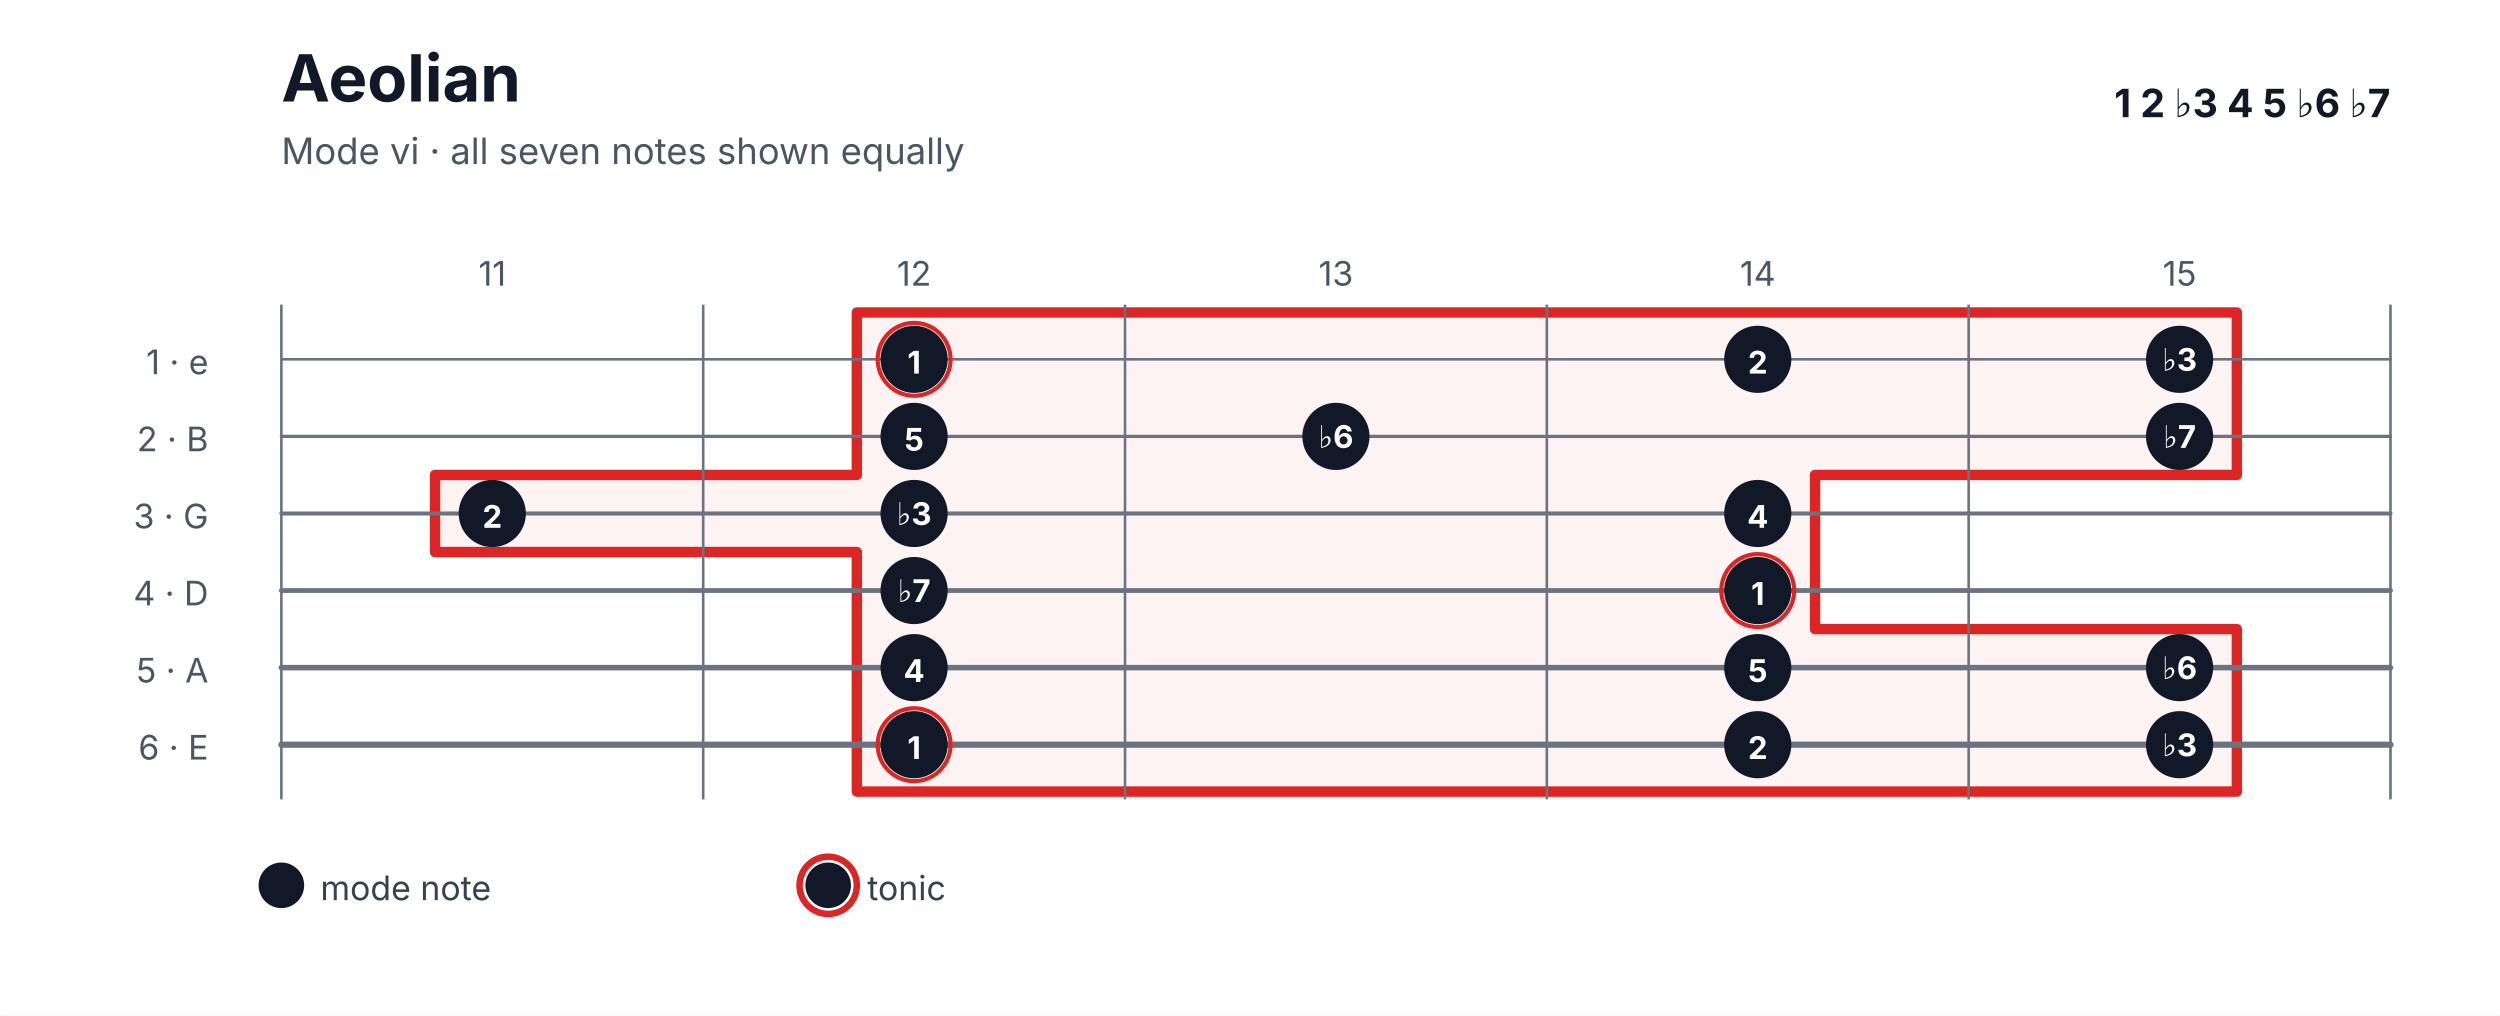
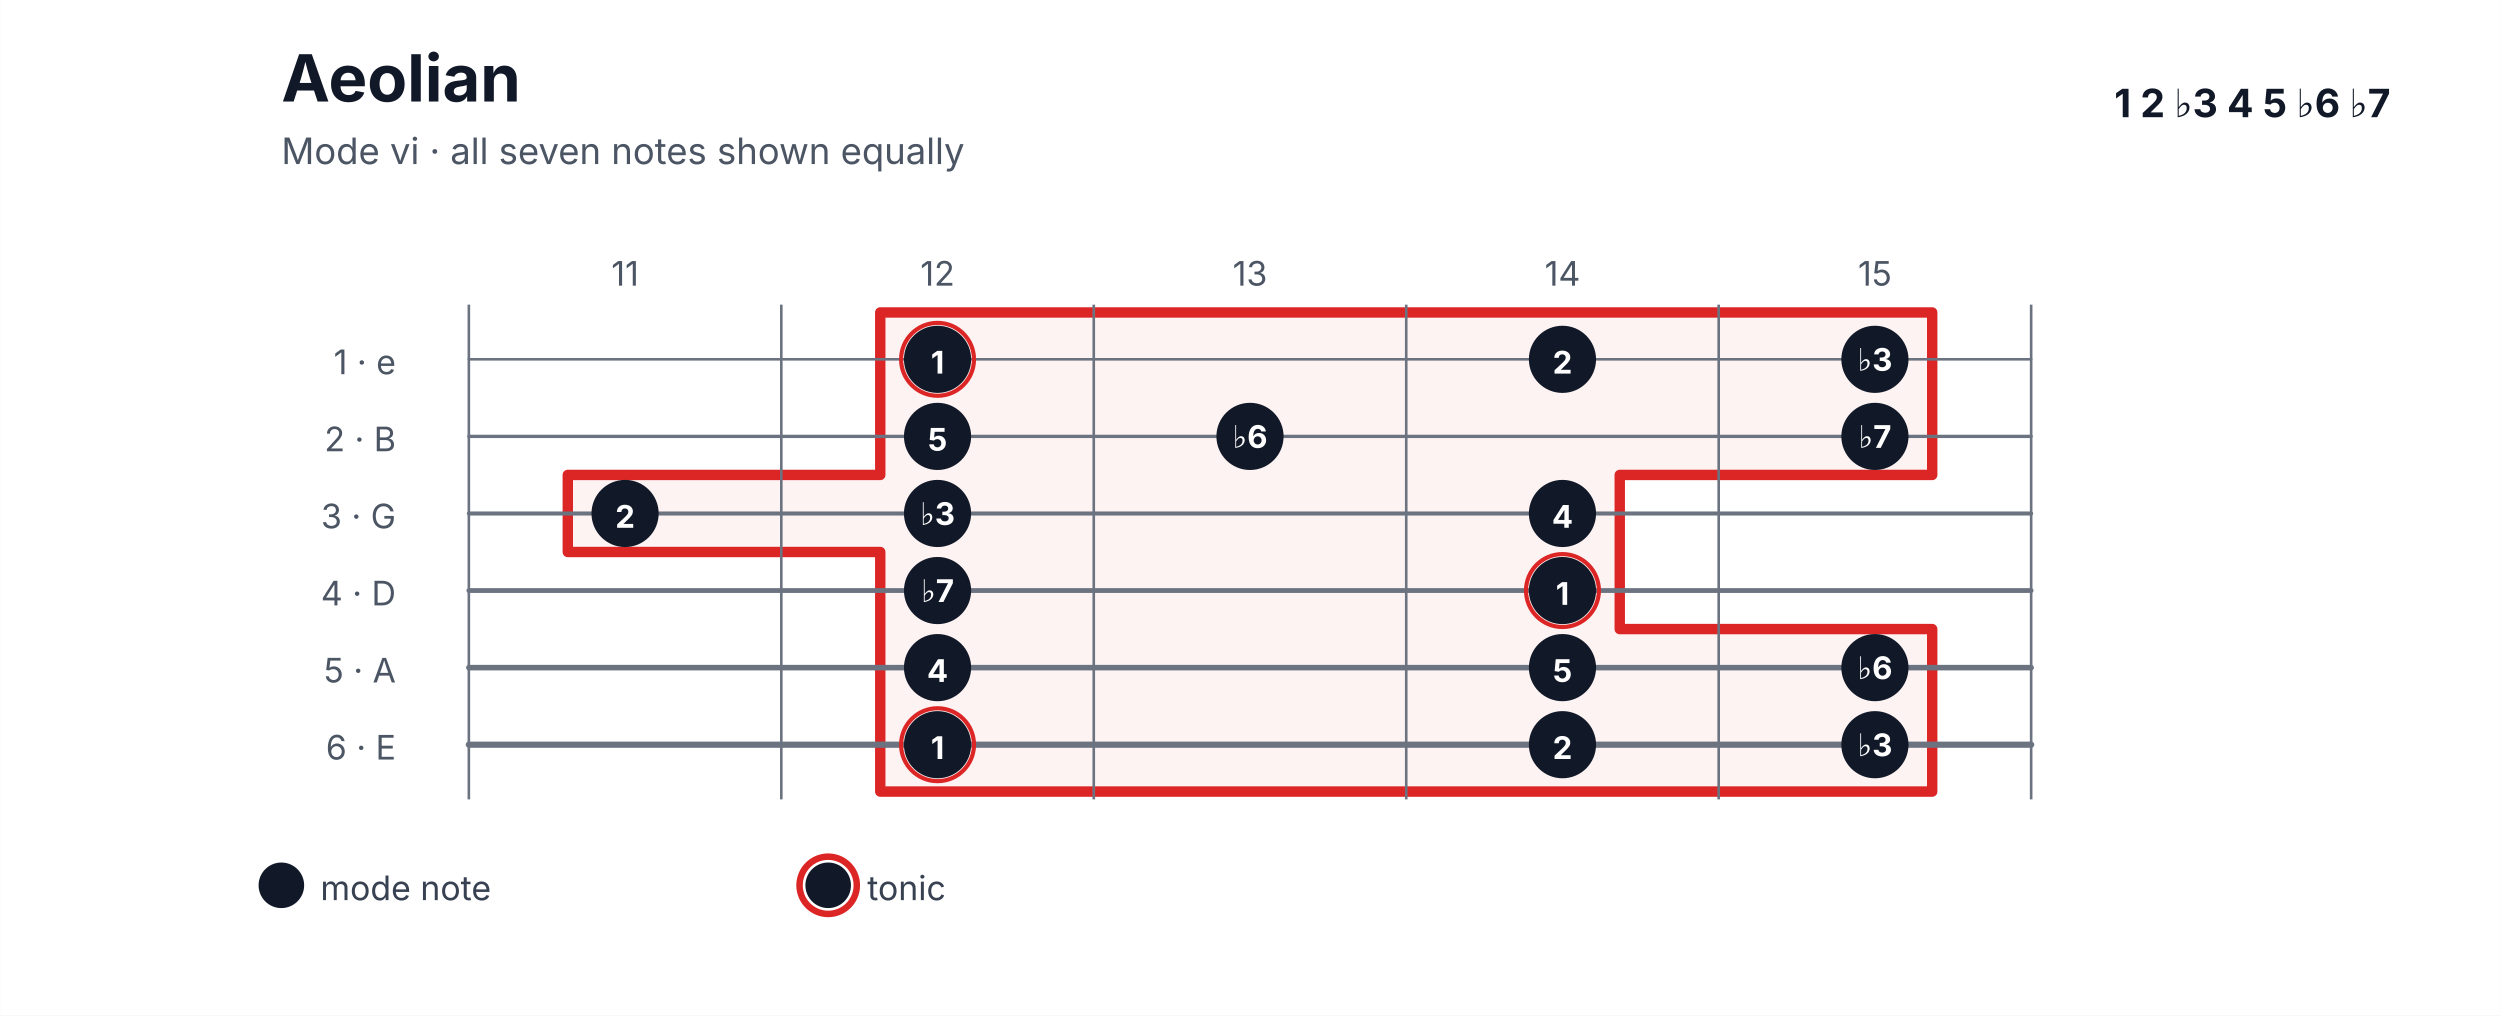
- <svg xmlns="http://www.w3.org/2000/svg" width="10in" height="4.062in" viewBox="0 0 960 390" role="img" aria-labelledby="e-aeolian-full-title e-aeolian-full-desc" data-mode-id="e-aeolian" data-view="full" data-overlay="none">
+ <svg xmlns="http://www.w3.org/2000/svg" width="10in" height="4.062in" viewBox="0 0 960 390" role="img" aria-labelledby="e-aeolian-full-title e-aeolian-full-desc" data-mode-id="e-aeolian" data-view="full" data-overlay="none" data-fret-spacing="compact">
  <style>
        svg{background:#fff;color:#111827;font-family:Inter,Segoe UI,Arial,sans-serif;text-rendering:geometricPrecision}
        text{fill:#111827}
        .diagram-title{font-size:25px;font-weight:700}.subtitle{font-size:14px;fill:#4b5563}.formula{font-size:15px;font-weight:650;text-anchor:end}
        .fret,.string{stroke:#6b7280;vector-effect:non-scaling-stroke}.fret{stroke-width:1px}.string{stroke-linecap:round}
        .fret-label,.string-label{font-size:13px;fill:#4b5563;text-anchor:middle;dominant-baseline:middle}
        .string-label{text-anchor:end}.position-outline{fill-opacity:.055;stroke-width:4;stroke-linejoin:round;vector-effect:non-scaling-stroke}
        .marker-disc{stroke:#111827;stroke-width:1.8;vector-effect:non-scaling-stroke}.core .marker-disc,.equal .marker-disc{fill:#111827}.optional .marker-disc{fill:#fff}
        .marker-label{font-size:12px;font-weight:700;text-anchor:middle;dominant-baseline:middle;pointer-events:none}.core .marker-label,.equal .marker-label{fill:#fff}.optional .marker-label{fill:#111827}
        .overlay-highlight .marker-disc{stroke:#b45309;stroke-width:4}
        .tonic-ring{fill:none;stroke-width:1.6;vector-effect:non-scaling-stroke}
        .legend-core,.legend-equal{fill:#111827;stroke:#111827;stroke-width:1.5}.legend-optional{fill:#fff;stroke:#111827;stroke-width:1.8}.legend-tonic{fill:none;stroke-width:2.5}.legend-overlay{fill:#111827;stroke:#b45309;stroke-width:4}
        .legend-text{font-size:13px;fill:#374151;dominant-baseline:middle}.overlay-caption{font-size:13px;font-weight:650;fill:#92400e}
      </style>
  <rect width="960" height="390" fill="#fff" />
  <text class="diagram-title" x="108" y="39">Aeolian</text>
  <text class="subtitle" x="108" y="63">Mode vi · all seven notes shown equally</text>
  <text class="formula" x="918" y="45">1  2  ♭3  4  5  ♭6  ♭7</text>
-   <path class="position-outline" style="fill:#dc2626;stroke:#dc2626" d="M 329 120 L 859 120 L 859 152.8 L 859 152.8 L 859 182.4 L 697 182.4 L 697 212 L 697 212 L 697 241.6 L 859 241.6 L 859 271.2 L 859 271.2 L 859 304 L 329 304 L 329 271.2 L 329 271.2 L 329 241.6 L 329 241.6 L 329 212 L 167 212 L 167 182.4 L 329 182.4 L 329 152.8 L 329 152.8 Z" />
-   <line class="fret" x1="108" y1="117" x2="108" y2="307" />
-   <line class="fret" x1="270" y1="117" x2="270" y2="307" />
-   <line class="fret" x1="432" y1="117" x2="432" y2="307" />
-   <line class="fret" x1="594" y1="117" x2="594" y2="307" />
-   <line class="fret" x1="756" y1="117" x2="756" y2="307" />
-   <line class="fret" x1="918" y1="117" x2="918" y2="307" />
-   <line class="string" style="stroke-width:1.00px" x1="108" y1="138" x2="918" y2="138" />
-   <text class="string-label" x="80" y="139">1 · e</text>
-   <line class="string" style="stroke-width:1.28px" x1="108" y1="167.6" x2="918" y2="167.6" />
-   <text class="string-label" x="80" y="168.6">2 · B</text>
-   <line class="string" style="stroke-width:1.56px" x1="108" y1="197.2" x2="918" y2="197.2" />
-   <text class="string-label" x="80" y="198.2">3 · G</text>
-   <line class="string" style="stroke-width:1.84px" x1="108" y1="226.8" x2="918" y2="226.8" />
-   <text class="string-label" x="80" y="227.8">4 · D</text>
-   <line class="string" style="stroke-width:2.12px" x1="108" y1="256.4" x2="918" y2="256.4" />
-   <text class="string-label" x="80" y="257.4">5 · A</text>
-   <line class="string" style="stroke-width:2.40px" x1="108" y1="286" x2="918" y2="286" />
-   <text class="string-label" x="80" y="287">6 · E</text>
-   <text class="fret-label" x="189" y="105">11</text>
-   <text class="fret-label" x="351" y="105">12</text>
-   <text class="fret-label" x="513" y="105">13</text>
-   <text class="fret-label" x="675" y="105">14</text>
-   <text class="fret-label" x="837" y="105">15</text>
-   <g class="marker equal tonic" transform="translate(351 138)">
+   <path class="position-outline" style="fill:#dc2626;stroke:#dc2626" d="M 338 120 L 742 120 L 742 152.8 L 742 152.8 L 742 182.4 L 622 182.4 L 622 212 L 622 212 L 622 241.6 L 742 241.6 L 742 271.2 L 742 271.2 L 742 304 L 338 304 L 338 271.2 L 338 271.2 L 338 241.6 L 338 241.6 L 338 212 L 218 212 L 218 182.4 L 338 182.4 L 338 152.8 L 338 152.8 Z" />
+   <line class="fret" x1="180" y1="117" x2="180" y2="307" />
+   <line class="fret" x1="300" y1="117" x2="300" y2="307" />
+   <line class="fret" x1="420" y1="117" x2="420" y2="307" />
+   <line class="fret" x1="540" y1="117" x2="540" y2="307" />
+   <line class="fret" x1="660" y1="117" x2="660" y2="307" />
+   <line class="fret" x1="780" y1="117" x2="780" y2="307" />
+   <line class="string" style="stroke-width:1.00px" x1="180" y1="138" x2="780" y2="138" />
+   <text class="string-label" x="152" y="139">1 · e</text>
+   <line class="string" style="stroke-width:1.28px" x1="180" y1="167.6" x2="780" y2="167.6" />
+   <text class="string-label" x="152" y="168.6">2 · B</text>
+   <line class="string" style="stroke-width:1.56px" x1="180" y1="197.2" x2="780" y2="197.2" />
+   <text class="string-label" x="152" y="198.2">3 · G</text>
+   <line class="string" style="stroke-width:1.84px" x1="180" y1="226.8" x2="780" y2="226.8" />
+   <text class="string-label" x="152" y="227.8">4 · D</text>
+   <line class="string" style="stroke-width:2.12px" x1="180" y1="256.4" x2="780" y2="256.4" />
+   <text class="string-label" x="152" y="257.4">5 · A</text>
+   <line class="string" style="stroke-width:2.40px" x1="180" y1="286" x2="780" y2="286" />
+   <text class="string-label" x="152" y="287">6 · E</text>
+   <text class="fret-label" x="240" y="105">11</text>
+   <text class="fret-label" x="360" y="105">12</text>
+   <text class="fret-label" x="480" y="105">13</text>
+   <text class="fret-label" x="600" y="105">14</text>
+   <text class="fret-label" x="720" y="105">15</text>
+   <g class="marker equal tonic" transform="translate(360 138)">
    <circle class="tonic-ring" style="stroke:#dc2626" r="14" />
    <circle class="marker-disc" r="12" />
    <text class="marker-label" x="0" y="1">1</text>
  </g>
-   <g class="marker equal" transform="translate(675 138)">
+   <g class="marker equal" transform="translate(600 138)">
    <circle class="marker-disc" r="12" />
    <text class="marker-label" x="0" y="1">2</text>
  </g>
-   <g class="marker equal" transform="translate(837 138)">
+   <g class="marker equal" transform="translate(720 138)">
    <circle class="marker-disc" r="12" />
    <text class="marker-label" x="0" y="1">♭3</text>
  </g>
-   <g class="marker equal" transform="translate(351 167.6)">
+   <g class="marker equal" transform="translate(360 167.6)">
    <circle class="marker-disc" r="12" />
    <text class="marker-label" x="0" y="1">5</text>
  </g>
-   <g class="marker equal" transform="translate(513 167.6)">
+   <g class="marker equal" transform="translate(480 167.6)">
    <circle class="marker-disc" r="12" />
    <text class="marker-label" x="0" y="1">♭6</text>
  </g>
-   <g class="marker equal" transform="translate(837 167.6)">
+   <g class="marker equal" transform="translate(720 167.6)">
    <circle class="marker-disc" r="12" />
    <text class="marker-label" x="0" y="1">♭7</text>
  </g>
-   <g class="marker equal" transform="translate(189 197.2)">
+   <g class="marker equal" transform="translate(240 197.2)">
    <circle class="marker-disc" r="12" />
    <text class="marker-label" x="0" y="1">2</text>
  </g>
-   <g class="marker equal" transform="translate(351 197.2)">
+   <g class="marker equal" transform="translate(360 197.2)">
    <circle class="marker-disc" r="12" />
    <text class="marker-label" x="0" y="1">♭3</text>
  </g>
-   <g class="marker equal" transform="translate(675 197.2)">
+   <g class="marker equal" transform="translate(600 197.2)">
    <circle class="marker-disc" r="12" />
    <text class="marker-label" x="0" y="1">4</text>
  </g>
-   <g class="marker equal" transform="translate(351 226.8)">
+   <g class="marker equal" transform="translate(360 226.8)">
    <circle class="marker-disc" r="12" />
    <text class="marker-label" x="0" y="1">♭7</text>
  </g>
-   <g class="marker equal tonic" transform="translate(675 226.8)">
+   <g class="marker equal tonic" transform="translate(600 226.8)">
    <circle class="tonic-ring" style="stroke:#dc2626" r="14" />
    <circle class="marker-disc" r="12" />
    <text class="marker-label" x="0" y="1">1</text>
  </g>
-   <g class="marker equal" transform="translate(351 256.4)">
+   <g class="marker equal" transform="translate(360 256.4)">
    <circle class="marker-disc" r="12" />
    <text class="marker-label" x="0" y="1">4</text>
  </g>
-   <g class="marker equal" transform="translate(675 256.4)">
+   <g class="marker equal" transform="translate(600 256.4)">
    <circle class="marker-disc" r="12" />
    <text class="marker-label" x="0" y="1">5</text>
  </g>
-   <g class="marker equal" transform="translate(837 256.4)">
+   <g class="marker equal" transform="translate(720 256.4)">
    <circle class="marker-disc" r="12" />
    <text class="marker-label" x="0" y="1">♭6</text>
  </g>
-   <g class="marker equal tonic" transform="translate(351 286)">
+   <g class="marker equal tonic" transform="translate(360 286)">
    <circle class="tonic-ring" style="stroke:#dc2626" r="14" />
    <circle class="marker-disc" r="12" />
    <text class="marker-label" x="0" y="1">1</text>
  </g>
-   <g class="marker equal" transform="translate(675 286)">
+   <g class="marker equal" transform="translate(600 286)">
    <circle class="marker-disc" r="12" />
    <text class="marker-label" x="0" y="1">2</text>
  </g>
-   <g class="marker equal" transform="translate(837 286)">
+   <g class="marker equal" transform="translate(720 286)">
    <circle class="marker-disc" r="12" />
    <text class="marker-label" x="0" y="1">♭3</text>
  </g>
  <g transform="translate(108 340)">
    <g transform="translate(0 0)">
      <circle class="legend-equal" cx="0" cy="0" r="8" />
      <text class="legend-text" x="15" y="1">mode note</text>
    </g>
    <g transform="translate(210 0)">
      <circle class="legend-tonic" style="stroke:#dc2626" cx="0" cy="0" r="11" />
      <circle class="legend-core" cx="0" cy="0" r="8" />
      <text class="legend-text" x="15" y="1">tonic</text>
    </g>
  </g>
</svg>
